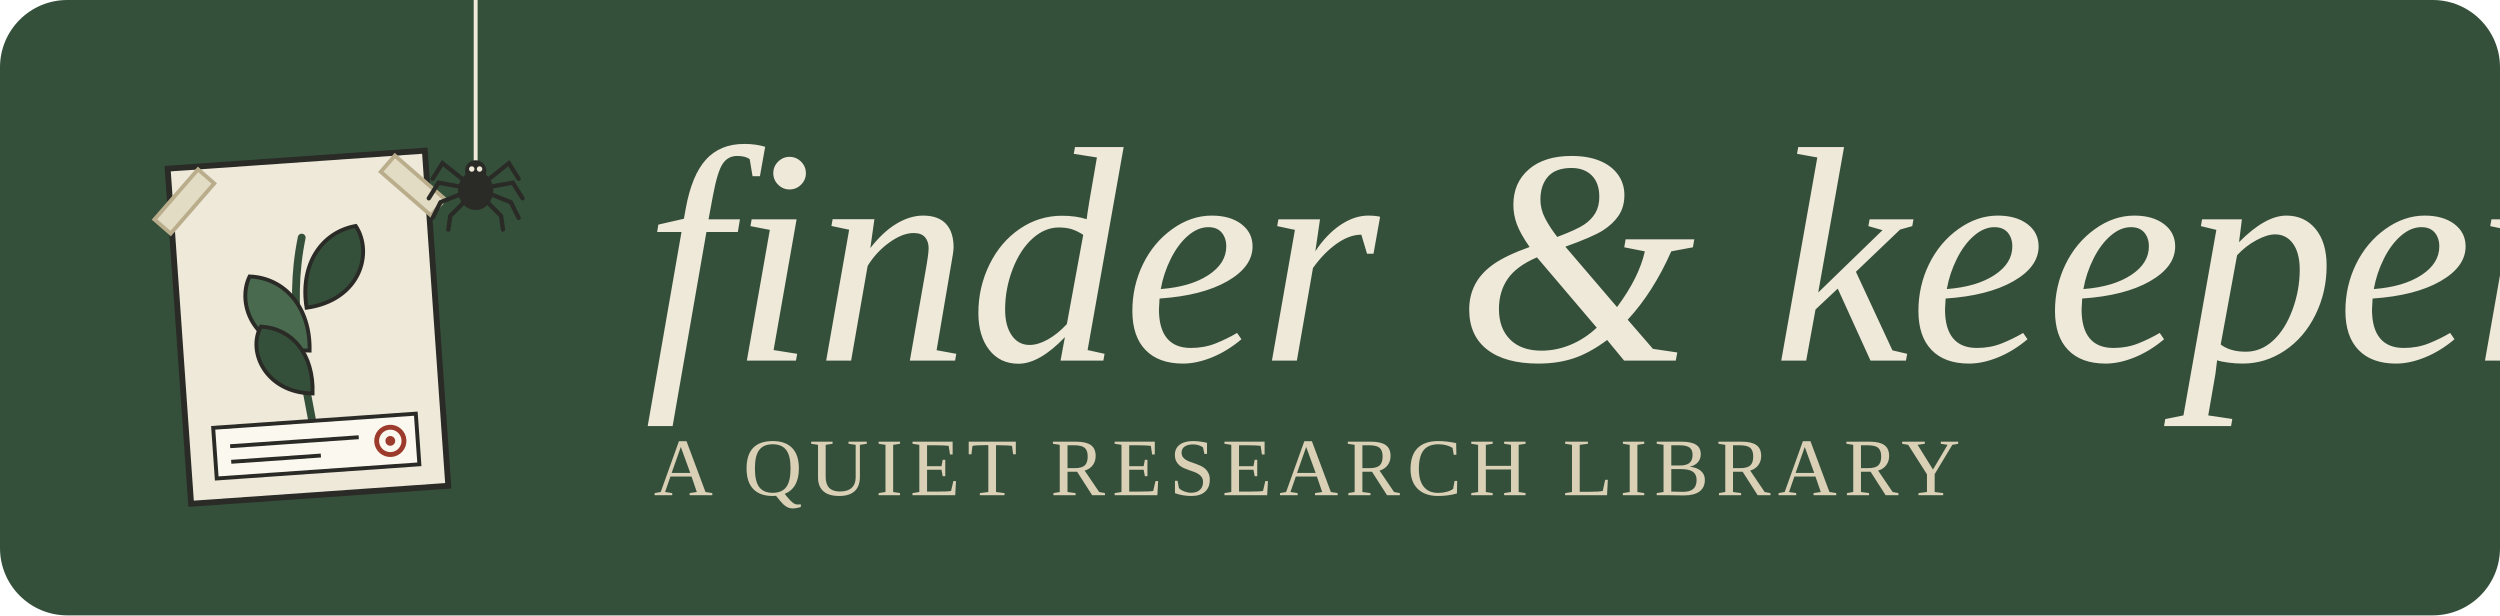
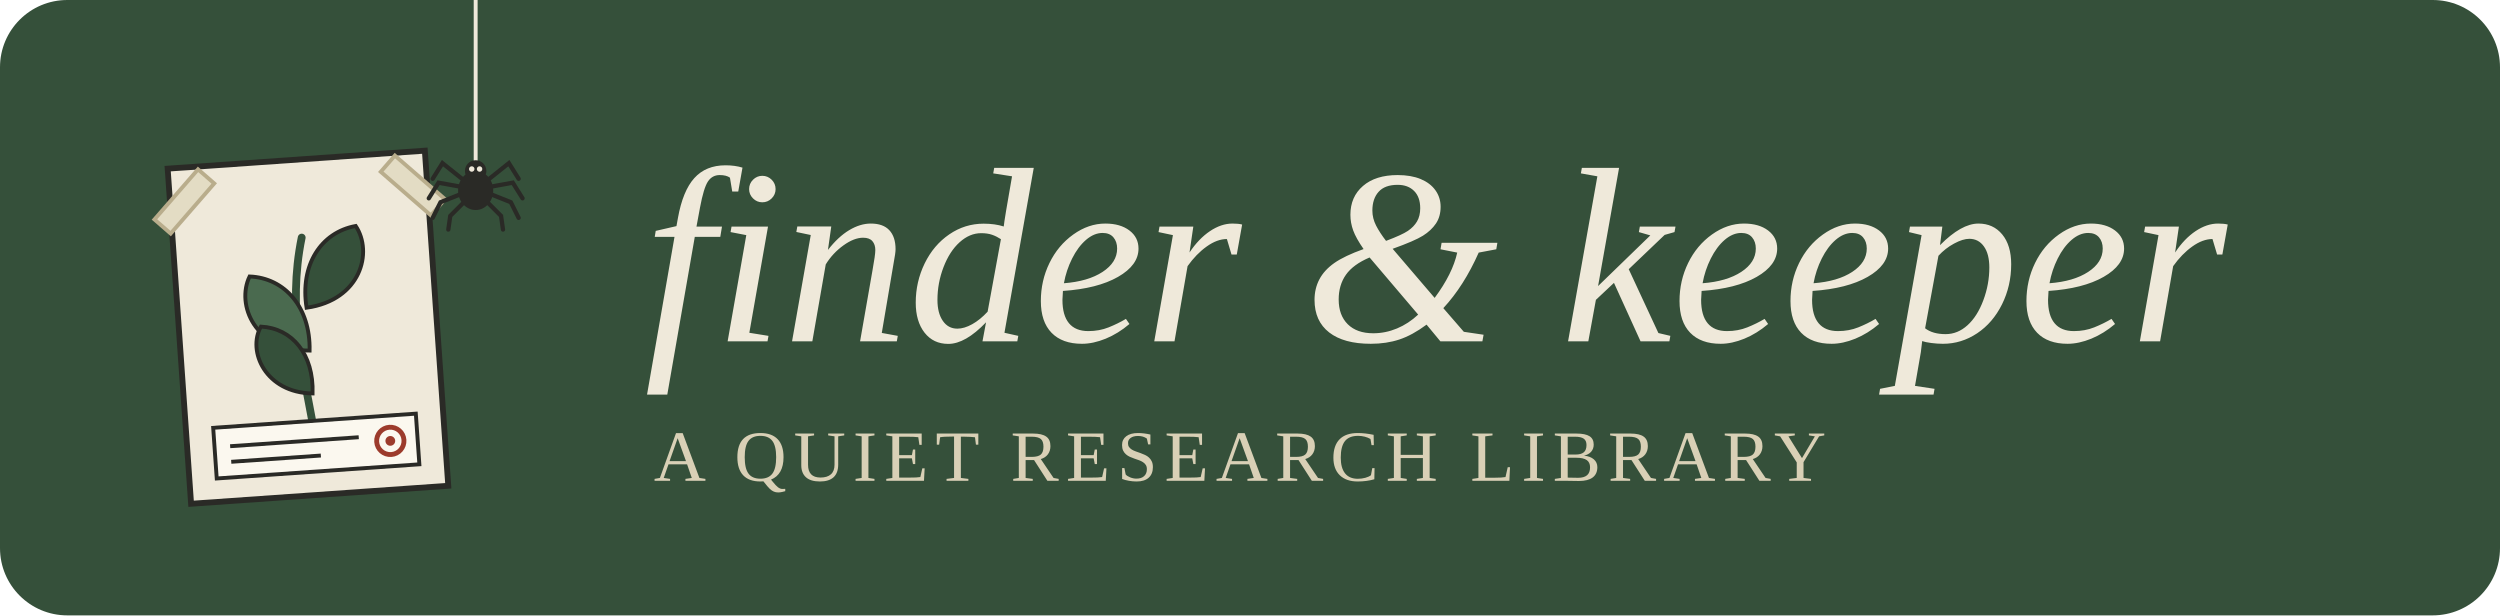
<svg xmlns="http://www.w3.org/2000/svg" viewBox="0 0 1040 256" width="1040" height="256">
  <rect width="1040" height="256" rx="28" fill="#35503a" />
  <g transform="translate(24 24) scale(0.8125)">
    <g transform="rotate(-4 128 136)">
      <rect x="62" y="52" width="132" height="172" fill="#efe9da" stroke="#2a2a26" stroke-width="3" />
      <rect x="52" y="64" width="34" height="11" fill="#e3dcc4" stroke="#b9ad8c" stroke-width="2" transform="rotate(-45 69 69)" />
      <rect x="170" y="64" width="34" height="11" fill="#e3dcc4" stroke="#b9ad8c" stroke-width="2" transform="rotate(45 187 69)" />
      <path d="M128 196 C 124 160, 118 128, 128 92" fill="none" stroke="#35503a" stroke-width="4" stroke-linecap="round" />
      <path d="M128 150 C 100 148, 92 124, 100 110 C 118 112, 130 128, 128 150 Z" fill="#4a6a4f" stroke="#2a2a26" stroke-width="2" />
      <path d="M128 128 C 156 126, 164 102, 156 88 C 138 90, 126 106, 128 128 Z" fill="#35503a" stroke="#2a2a26" stroke-width="2" />
      <path d="M128 172 C 104 170, 96 148, 104 136 C 120 138, 130 152, 128 172 Z" fill="#35503a" stroke="#2a2a26" stroke-width="2" />
      <rect x="76" y="186" width="104" height="26" fill="#fbf8ef" stroke="#2a2a26" stroke-width="2" />
      <line x1="84" y1="196" x2="150" y2="196" stroke="#2a2a26" stroke-width="2" />
      <line x1="84" y1="204" x2="130" y2="204" stroke="#2a2a26" stroke-width="2" />
      <circle cx="166" cy="199" r="7" fill="none" stroke="#9c3b2c" stroke-width="2.5" />
      <circle cx="166" cy="199" r="2.5" fill="#9c3b2c" />
    </g>
    <line x1="214" y1="-30" x2="214" y2="56" stroke="#efe9da" stroke-width="2" />
    <g transform="translate(214 66)">
      <ellipse cx="0" cy="2" rx="9" ry="10" fill="#2a2a26" />
      <circle cx="0" cy="-8" r="5.5" fill="#2a2a26" />
      <circle cx="-2" cy="-9" r="1.4" fill="#efe9da" />
      <circle cx="2" cy="-9" r="1.4" fill="#efe9da" />
      <g fill="none" stroke="#2a2a26" stroke-width="2.2" stroke-linecap="round">
        <path d="M-7 -4 L-17 -12 L-22 -4" />
        <path d="M-8 0 L-19 -2 L-24 6" />
        <path d="M-8 4 L-18 8 L-22 16" />
        <path d="M-6 8 L-13 15 L-14 22" />
        <path d="M7 -4 L17 -12 L22 -4" />
        <path d="M8 0 L19 -2 L24 6" />
        <path d="M8 4 L18 8 L22 16" />
        <path d="M6 8 L13 15 L14 22" />
      </g>
    </g>
  </g>
-   <text x="268" y="150" font-family="EB Garamond, Garamond, 'Times New Roman', serif" font-style="italic" font-weight="500" font-size="128" fill="#efe9da">finder &amp; keeper</text>
-   <text x="272" y="206" font-family="EB Garamond, Garamond, 'Times New Roman', serif" font-size="34" letter-spacing="3" fill="#d9d0b6">A QUIET RESEARCH LIBRARY</text>
+   <text x="268" y="142" font-family="EB Garamond, Garamond, 'Times New Roman', serif" font-style="italic" font-weight="500" font-size="104" fill="#efe9da">finder &amp; keeper</text>
+   <text x="272" y="200" font-family="EB Garamond, Garamond, 'Times New Roman', serif" font-size="30" letter-spacing="3" fill="#d9d0b6">A QUIET RESEARCH LIBRARY</text>
</svg>
